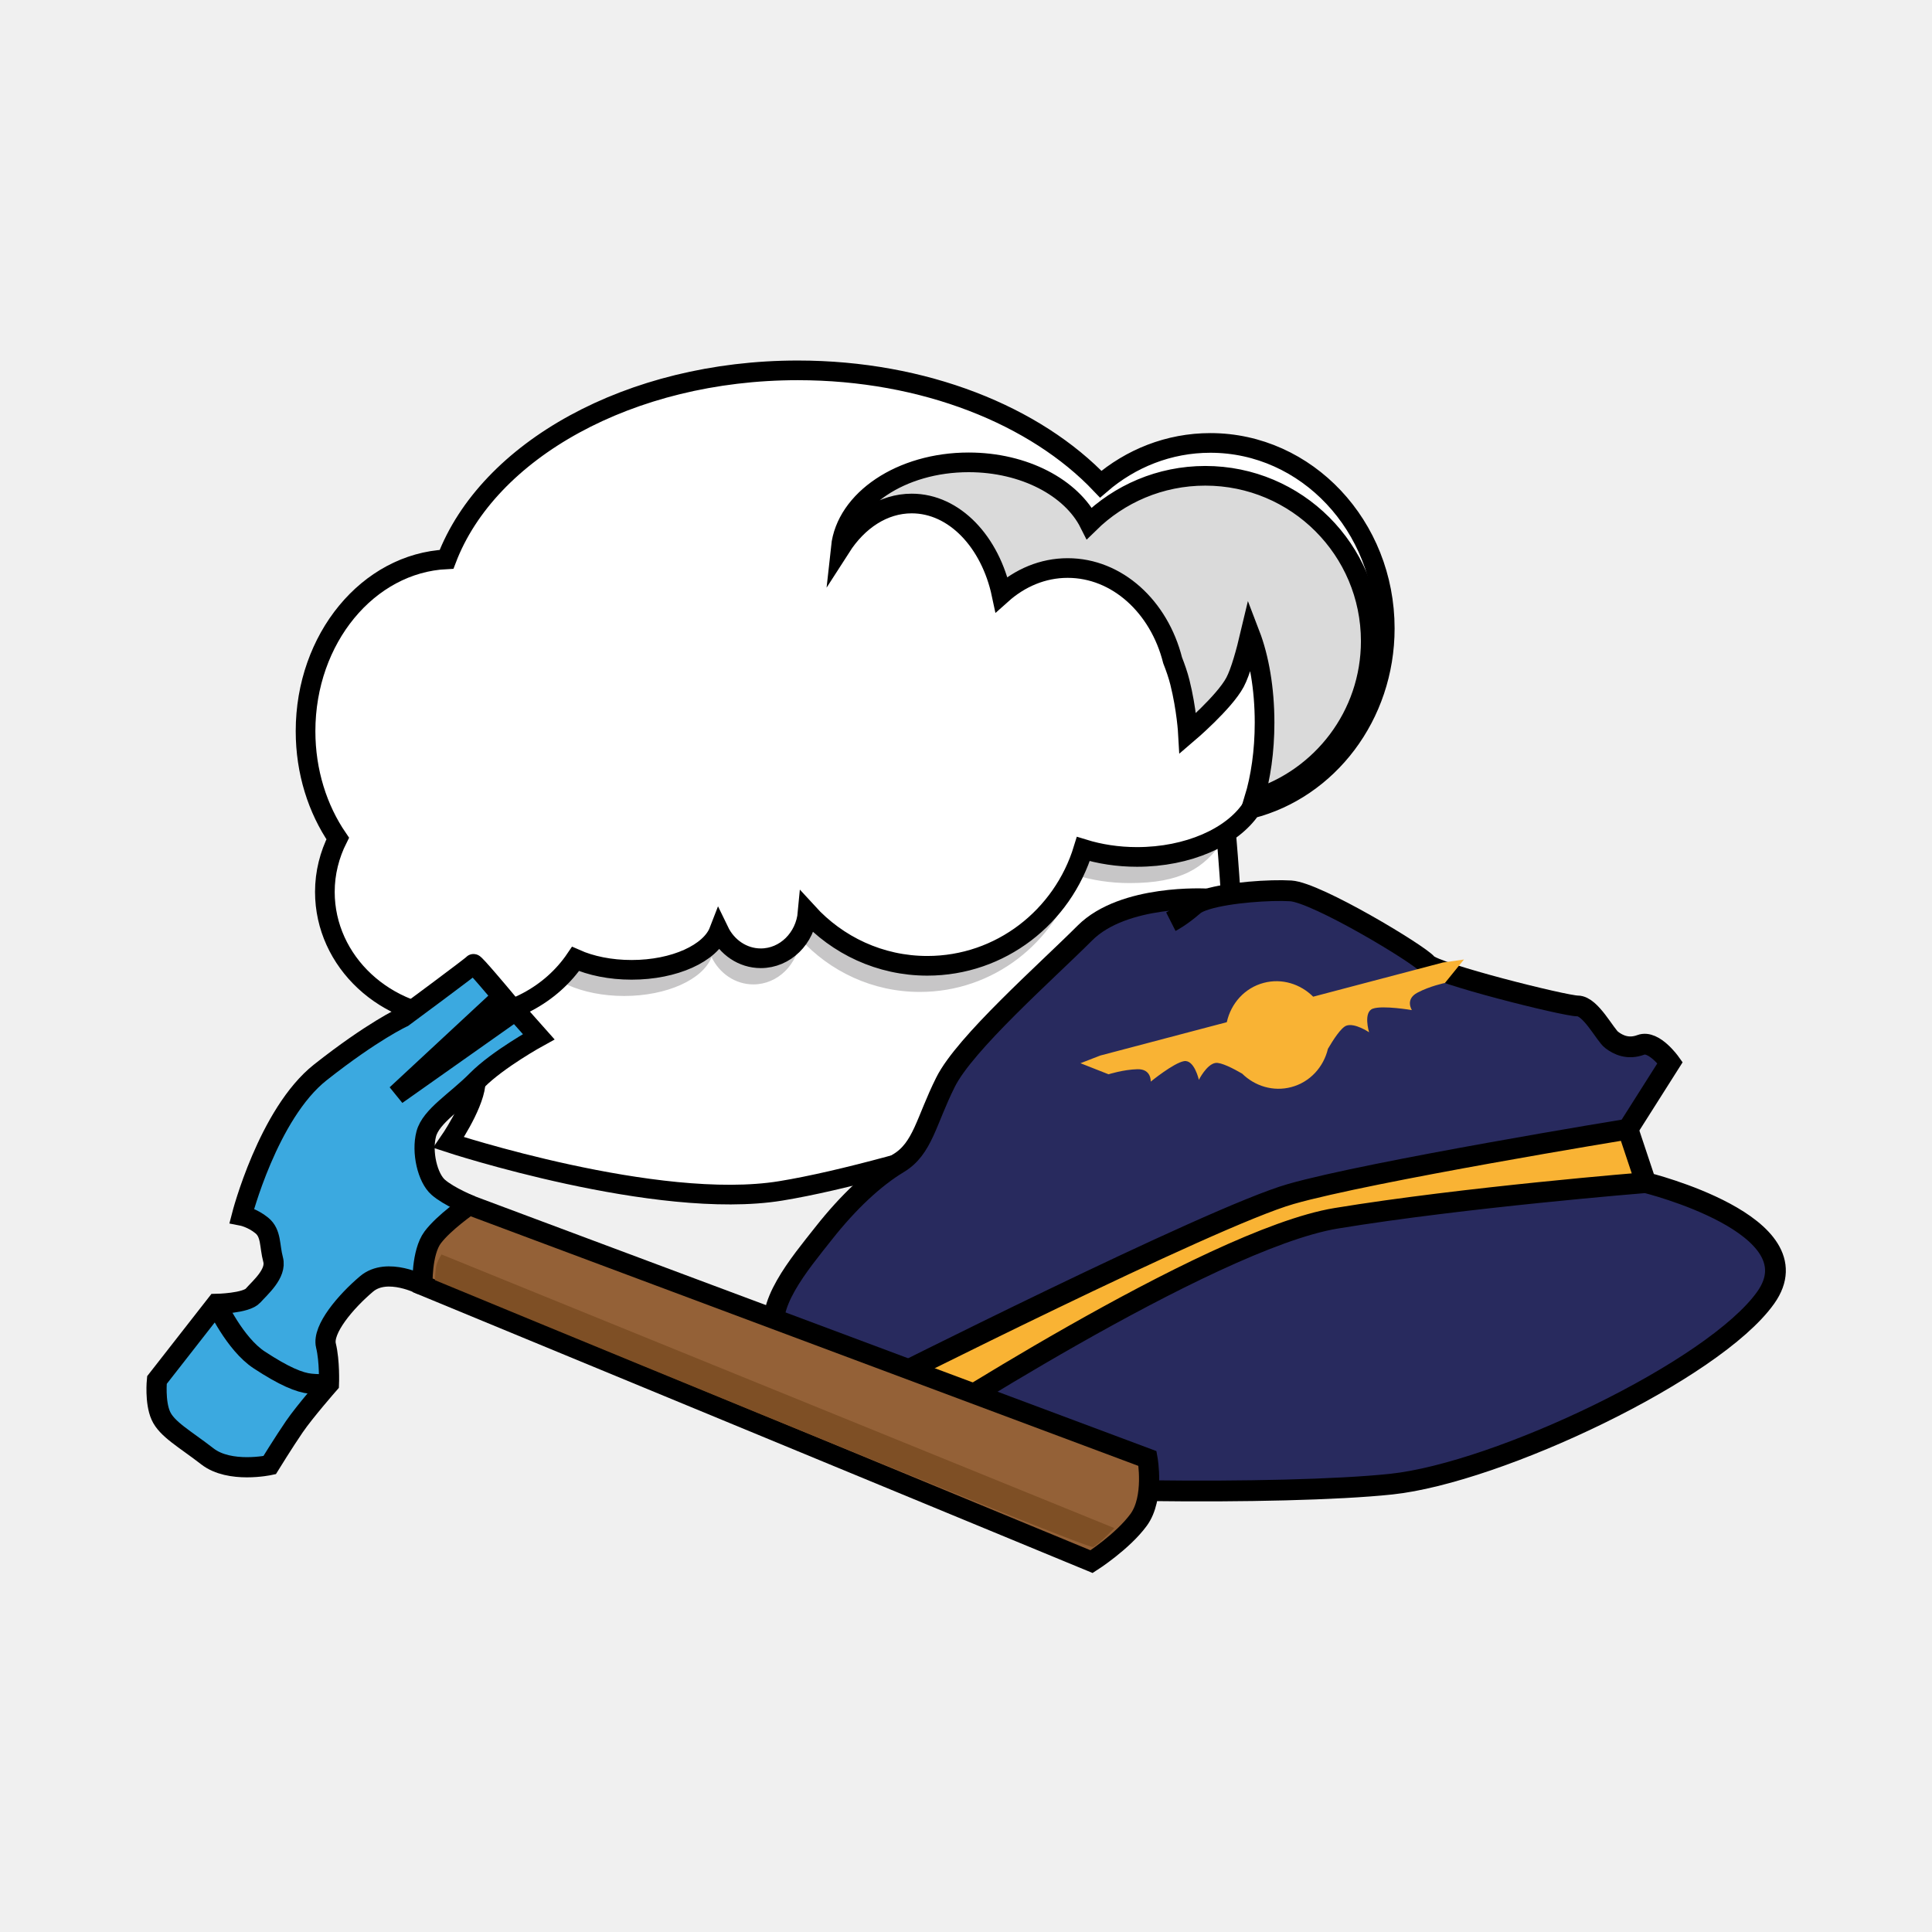
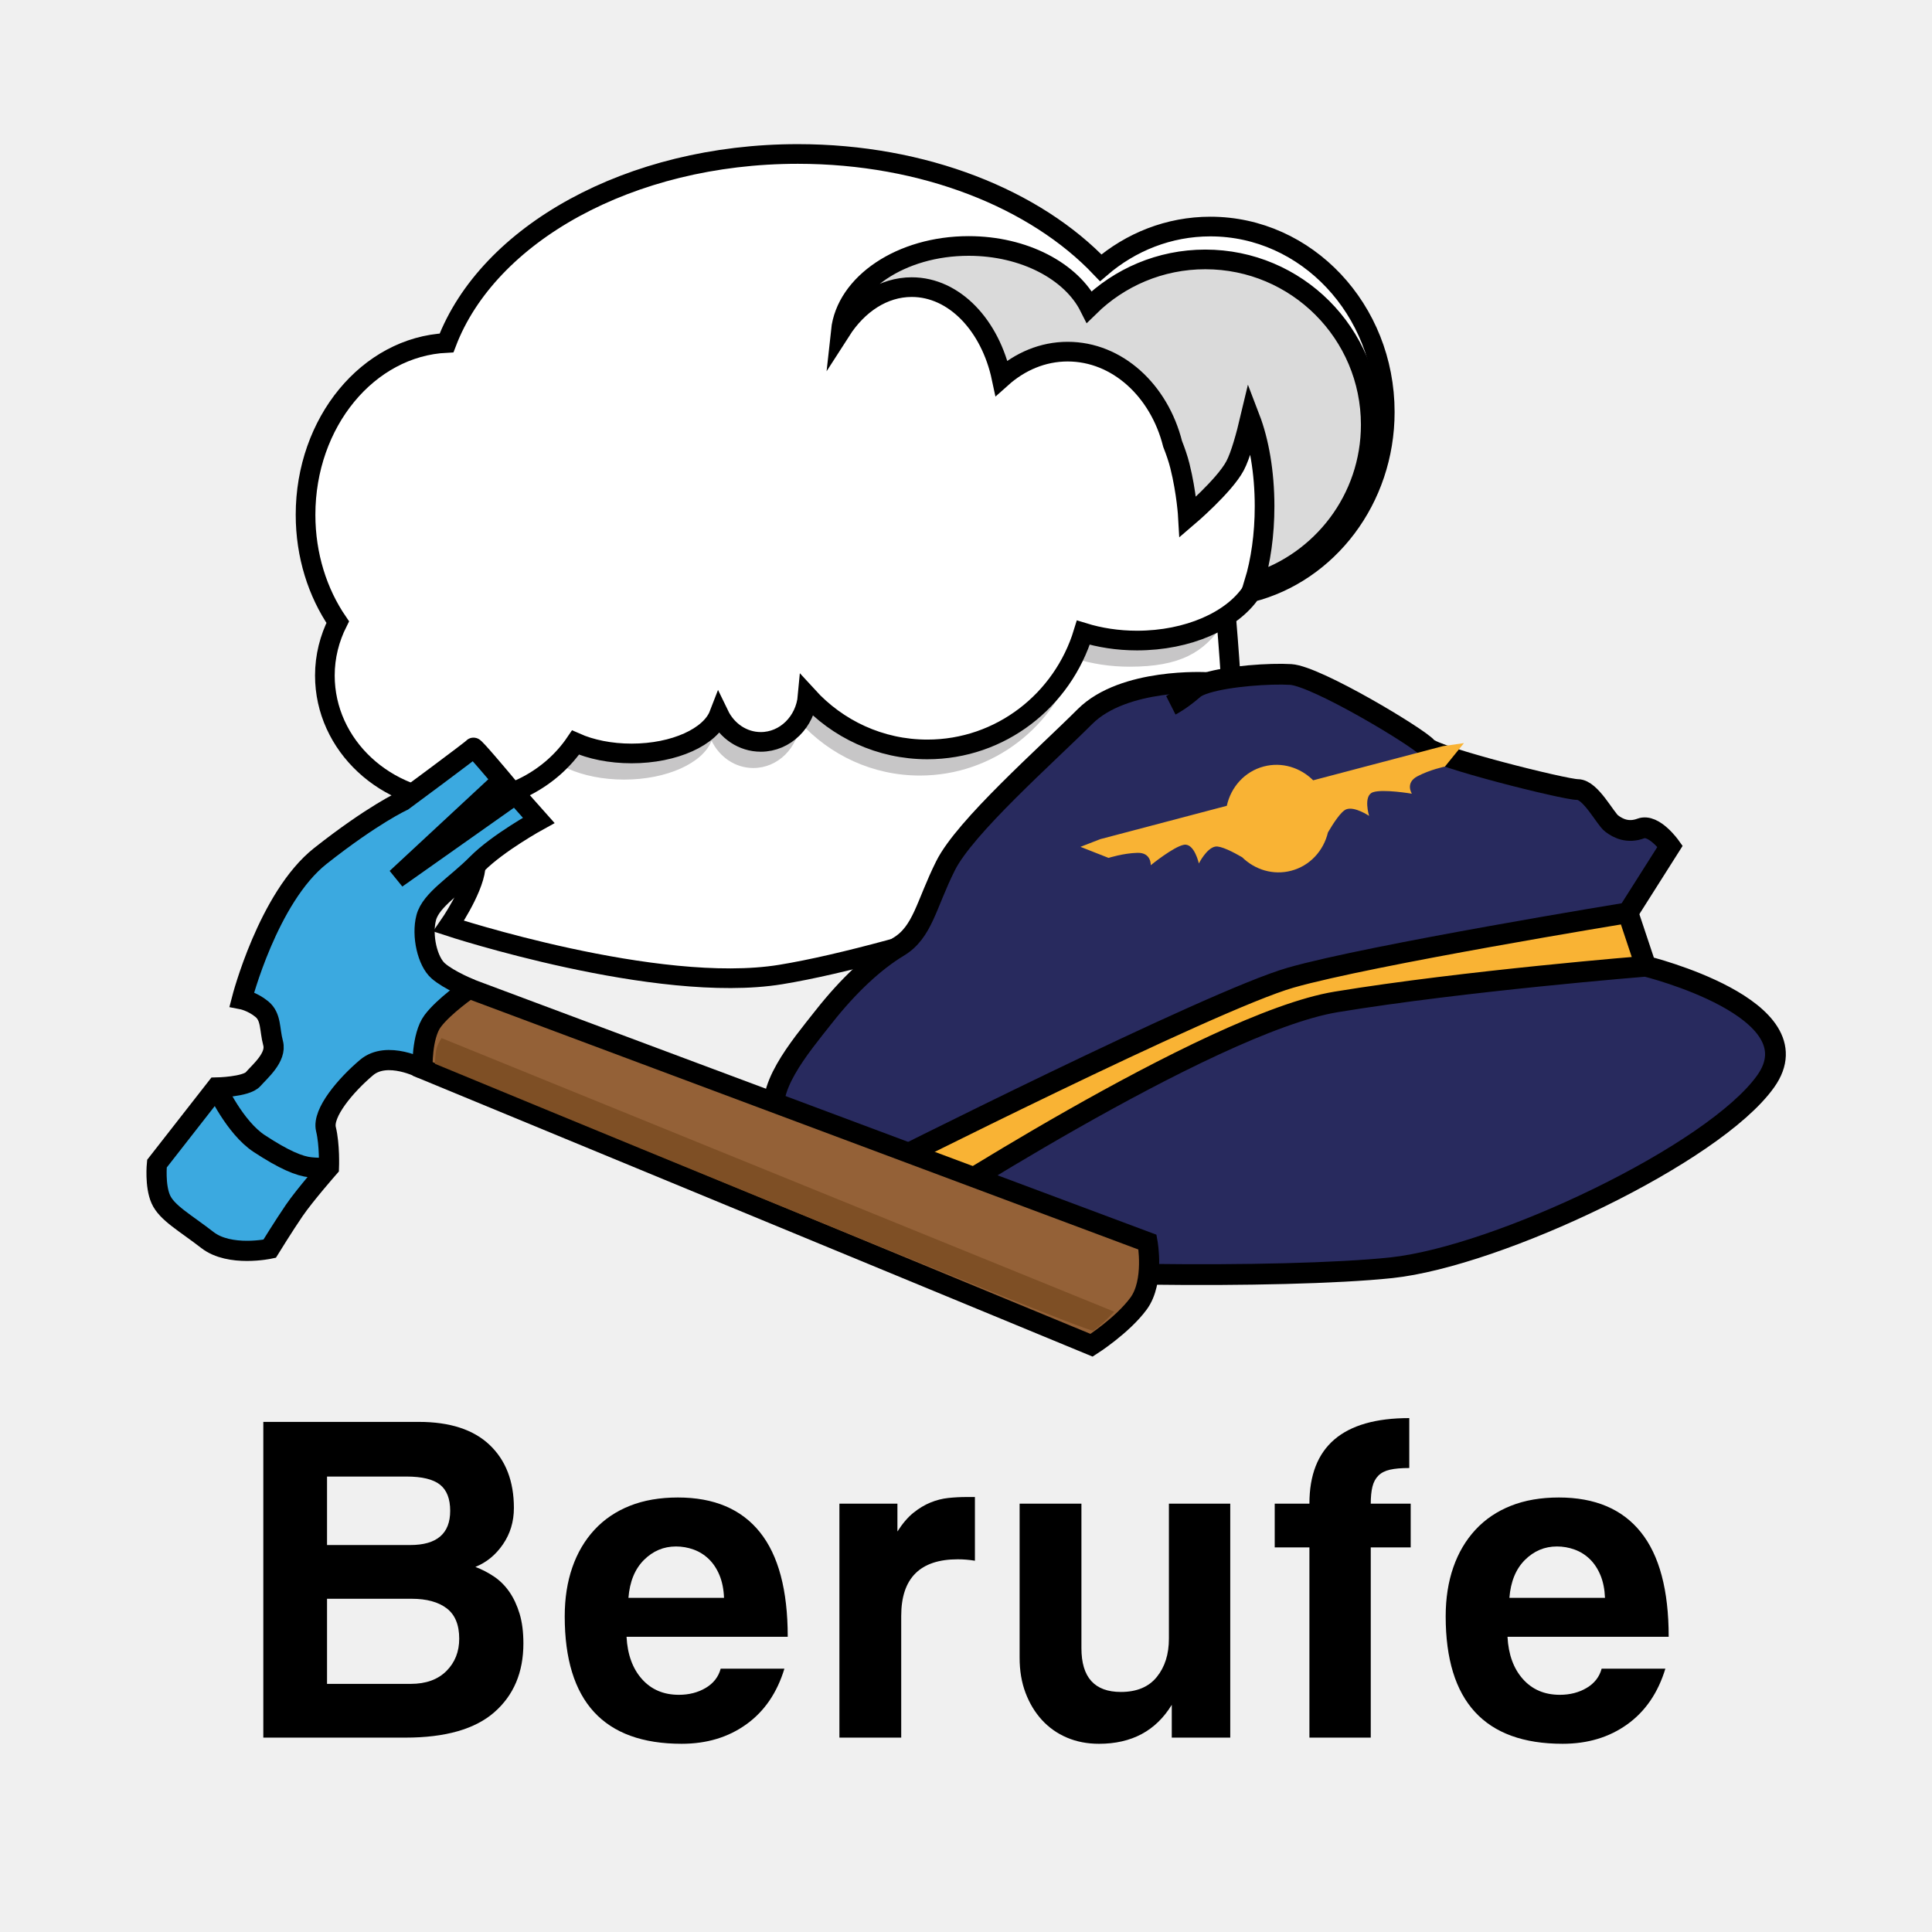
<svg xmlns="http://www.w3.org/2000/svg" version="1.1" id="Calque_1" x="0px" y="0px" width="250px" height="250px" viewBox="0 0 250 250" enable-background="new 0 0 250 250" xml:space="preserve">
  <g>
    <g>
-       <path fill="#FFFFFF" stroke="#000000" stroke-width="2.544" stroke-miterlimit="10" d="M61.186,128.186    c0,0,0.695,9.215,0.346,12.176c-0.346,2.955-3.478,7.477-3.478,7.477s26.959,8.871,42.96,6.262    c16.005-2.609,46.095-13.217,50.442-14.955c4.348-1.744,10.514-3.613,11.907-4.139c1.391-0.521,3.695,1.232,3.695,1.232    l-7.13-12.699c0,0-0.35-2.59-0.698-8.156c-0.346-5.566-1.167-14.506-1.167-14.506L82.23,115.488L61.186,128.186z" />
-       <path fill="#C7C6C7" d="M155.654,60.697c-5.374,0-10.308,2-14.184,5.336c-8.43-8.875-22.834-14.73-39.194-14.73    c-21.781,0-40.102,10.375-45.458,24.453c-10.147,0.49,14.57,50.246,16.691,51.717c1.985,0.879,4.506,1.406,7.254,1.406    c5.564,0,10.205-2.158,11.314-5.029c1.011,2.096,3.05,3.531,5.405,3.531c3.165,0,5.764-2.59,6.059-5.896    c3.858,4.225,9.369,6.871,15.486,6.871c9.495,0,17.523-6.357,20.189-15.111c2.107,0.65,4.456,1.025,6.947,1.025    c6.617,0,9.658-1.881,12.13-5.551C156,98.002,168.117,60.697,155.654,60.697z" />
-       <path fill="#FFFFFF" stroke="#000000" stroke-width="2.544" stroke-miterlimit="10" d="M179.189,81.313    c0-13.252-10.105-23.998-22.569-23.998c-5.375,0-10.311,2.002-14.185,5.336c-8.431-8.877-22.833-14.727-39.193-14.727    c-21.785,0-40.104,10.373-45.458,24.451c-10.15,0.49-18.246,10.258-18.246,22.238c0,5.256,1.559,10.082,4.163,13.887    c-1.057,2.104-1.663,4.438-1.663,6.908c0,9.029,7.866,16.35,17.568,16.35c6.271,0,11.759-3.068,14.869-7.67    c1.982,0.883,4.504,1.408,7.254,1.408c5.564,0,10.206-2.156,11.313-5.025c1.012,2.094,3.05,3.529,5.406,3.529    c3.165,0,5.763-2.592,6.06-5.896c3.857,4.223,9.369,6.871,15.487,6.871c9.492,0,17.518-6.357,20.188-15.113    c2.104,0.65,4.454,1.025,6.945,1.025c6.616,0,12.295-2.572,14.766-6.242C171.813,102.117,179.189,92.631,179.189,81.313z" />
-       <path fill="#DADADA" stroke="#000000" stroke-width="2.544" stroke-miterlimit="10" d="M155.966,61.568    c-5.846,0-11.142,2.344-15.007,6.139c-2.308-4.592-8.417-7.879-15.614-7.879c-8.737,0-15.883,4.842-16.544,10.986    c2.219-3.461,5.502-5.66,9.177-5.66c5.529,0,10.181,4.973,11.62,11.754c2.379-2.129,5.337-3.406,8.555-3.406    c6.424,0,11.842,5.037,13.582,11.938c0.374,0.953,0.715,1.934,0.942,2.848c0.87,3.479,1.044,6.609,1.044,6.609    s4.696-4.004,6.088-6.609c0.718-1.344,1.428-3.967,1.958-6.207c1.155,3.008,1.868,7.014,1.868,11.426    c0,3.703-0.503,7.117-1.35,9.9c8.739-2.695,15.09-10.83,15.09-20.447C177.373,71.146,167.787,61.568,155.966,61.568z" />
+       <path fill="#FFFFFF" stroke="#000000" stroke-width="2.544" stroke-miterlimit="10" d="M61.186,100.186    c0,0,0.695,9.215,0.346,12.176c-0.346,2.955-3.478,7.478-3.478,7.478s26.959,8.871,42.96,6.263    c16.005-2.609,46.095-13.218,50.442-14.955c4.349-1.744,10.515-3.613,11.907-4.14c1.391-0.521,3.695,1.231,3.695,1.231    l-7.131-12.698c0,0-0.35-2.59-0.697-8.156c-0.347-5.566-1.168-14.506-1.168-14.506L82.23,87.488L61.186,100.186z" />
+       <path fill="#C7C6C7" d="M155.654,32.697c-5.375,0-10.309,2-14.184,5.336c-8.431-8.875-22.834-14.73-39.195-14.73    c-21.781,0-40.102,10.375-45.458,24.453c-10.147,0.49,14.57,50.246,16.691,51.717c1.985,0.879,4.506,1.406,7.254,1.406    c5.564,0,10.205-2.158,11.314-5.029c1.011,2.095,3.05,3.531,5.405,3.531c3.165,0,5.764-2.59,6.059-5.896    c3.858,4.225,9.369,6.871,15.486,6.871c9.495,0,17.523-6.356,20.189-15.11c2.106,0.65,4.456,1.025,6.947,1.025    c6.616,0,9.657-1.881,12.13-5.551C156,70.002,168.117,32.697,155.654,32.697z" />
+       <path fill="#FFFFFF" stroke="#000000" stroke-width="2.544" stroke-miterlimit="10" d="M179.189,53.313    c0-13.252-10.105-23.998-22.569-23.998c-5.375,0-10.312,2.002-14.185,5.336c-8.432-8.877-22.833-14.727-39.193-14.727    c-21.785,0-40.104,10.373-45.458,24.451c-10.15,0.49-18.246,10.258-18.246,22.238c0,5.256,1.559,10.082,4.163,13.887    c-1.057,2.104-1.663,4.438-1.663,6.908c0,9.029,7.866,16.35,17.568,16.35c6.271,0,11.759-3.068,14.869-7.67    c1.982,0.883,4.504,1.408,7.254,1.408c5.564,0,10.206-2.156,11.313-5.025C94.054,94.565,96.092,96,98.448,96    c3.165,0,5.763-2.592,6.06-5.896c3.857,4.223,9.369,6.871,15.487,6.871c9.491,0,17.519-6.357,20.188-15.113    c2.104,0.65,4.453,1.025,6.944,1.025c6.616,0,12.295-2.572,14.767-6.242C171.813,74.117,179.189,64.631,179.189,53.313z" />
+       <path fill="#DADADA" stroke="#000000" stroke-width="2.544" stroke-miterlimit="10" d="M155.966,33.568    c-5.846,0-11.142,2.344-15.007,6.139c-2.309-4.592-8.417-7.879-15.614-7.879c-8.737,0-15.883,4.842-16.544,10.986    c2.219-3.461,5.502-5.66,9.177-5.66c5.529,0,10.181,4.973,11.62,11.754c2.379-2.129,5.338-3.406,8.555-3.406    c6.425,0,11.843,5.037,13.582,11.938c0.375,0.953,0.716,1.934,0.943,2.848c0.869,3.479,1.043,6.609,1.043,6.609    s4.696-4.004,6.088-6.609c0.719-1.344,1.428-3.967,1.959-6.207c1.154,3.008,1.867,7.014,1.867,11.426    c0,3.703-0.503,7.117-1.35,9.9c8.738-2.695,15.09-10.83,15.09-20.447C177.373,43.146,167.787,33.568,155.966,33.568z" />
    </g>
    <g id="mütze_1_">
      <g id="XMLID_25_">
        <g>
-           <path fill="#282A5E" d="M212.963,153.029c0,0,22.231,5.461,15.517,14.891c-6.711,9.441-34.605,22.652-48.449,24.127      c-13.841,1.469-50.064,1.07-55.792-0.838c-2.514-0.844-7.128-5.242-7.128-5.242s39.222-25.594,55.787-28.32      C189.466,154.92,212.963,153.029,212.963,153.029z" />
-           <path fill="#282A5E" d="M156.14,116.369c2.917-0.891,8.225-1.25,10.888-1.09c3.349,0.211,16.57,8.176,17.618,9.441      c1.052,1.252,17.824,5.449,19.505,5.449s3.561,3.781,4.41,4.406c0.833,0.629,2.095,1.252,3.768,0.629      c1.681-0.629,3.778,2.305,3.778,2.305l-5.451,8.6c0,0-33.354,5.457-43.628,8.396c-10.273,2.93-53.91,24.957-53.91,24.957      s-3.974-2.311-6.494-1.682c-2.514,0.637-4.198-0.629-6.088-4.613c-1.891-3.98,2.938-9.643,6.088-13.631      c3.145-3.99,6.494-7.133,9.641-9.023c3.151-1.891,3.569-5.453,6.089-10.482c2.513-5.041,13.001-14.268,18.034-19.303      c5.03-5.029,15.738-4.406,15.738-4.406L156.14,116.369z" />
-           <path fill="#F9B334" d="M210.656,146.109l2.307,6.92c0,0-23.497,1.891-40.065,4.617c-16.565,2.727-55.787,28.32-55.787,28.32      l-3.994-6.504c0,0,43.631-22.027,53.91-24.957C177.302,151.566,210.656,146.109,210.656,146.109z" />
+           <path fill="#282A5E" d="M212.963,125.029c0,0,22.23,5.461,15.518,14.891c-6.711,9.441-34.605,22.652-48.449,24.127      c-13.842,1.469-50.064,1.07-55.792-0.838c-2.514-0.844-7.128-5.242-7.128-5.242s39.222-25.594,55.788-28.32      C189.466,126.92,212.963,125.029,212.963,125.029z" />
+           <path fill="#282A5E" d="M156.141,88.369c2.916-0.891,8.225-1.25,10.887-1.09c3.35,0.211,16.57,8.176,17.619,9.441      c1.051,1.252,17.824,5.449,19.504,5.449c1.682,0,3.562,3.781,4.41,4.406c0.834,0.629,2.096,1.252,3.769,0.629      c1.681-0.629,3.778,2.305,3.778,2.305l-5.451,8.601c0,0-33.354,5.457-43.629,8.396c-10.272,2.931-53.909,24.957-53.909,24.957      s-3.974-2.312-6.494-1.683c-2.514,0.638-4.198-0.629-6.088-4.612c-1.891-3.979,2.938-9.644,6.088-13.631      c3.145-3.99,6.494-7.134,9.641-9.022c3.151-1.892,3.569-5.453,6.089-10.482c2.513-5.041,13.001-14.268,18.035-19.303      c5.029-5.029,15.737-4.406,15.737-4.406L156.141,88.369z" />
+           <path fill="#F9B334" d="M210.656,118.109l2.307,6.92c0,0-23.497,1.891-40.064,4.617c-16.565,2.727-55.788,28.319-55.788,28.319      l-3.994-6.504c0,0,43.631-22.026,53.91-24.957C177.303,123.566,210.656,118.109,210.656,118.109z" />
        </g>
        <g>
-           <path fill="none" stroke="#000000" stroke-width="2.688" stroke-miterlimit="10" d="M212.963,153.029l-2.307-6.92      c0,0-33.354,5.457-43.628,8.396c-10.278,2.93-53.91,24.957-53.91,24.957l3.994,6.504c0,0,39.222-25.594,55.787-28.32      C189.466,154.92,212.963,153.029,212.963,153.029s22.231,5.461,15.517,14.891c-6.711,9.441-34.605,22.652-48.449,24.127      c-13.841,1.469-50.064,1.07-55.792-0.838c-2.514-0.844-7.128-5.242-7.128-5.242" />
-           <path fill="none" stroke="#000000" stroke-width="2.688" stroke-miterlimit="10" d="M210.656,146.109l5.451-8.6      c0,0-2.097-2.934-3.778-2.305c-1.673,0.623-2.936,0-3.768-0.629c-0.849-0.625-2.728-4.406-4.41-4.406      s-18.453-4.197-19.509-5.449c-1.045-1.266-14.266-9.23-17.618-9.441c-2.66-0.16-7.968,0.199-10.884,1.09      c-0.757,0.229-1.358,0.492-1.701,0.803c-1.679,1.459-2.932,2.094-2.932,2.094" />
-           <path fill="none" stroke="#000000" stroke-width="2.688" stroke-miterlimit="10" d="M156.126,116.322      c0,0-10.708-0.623-15.738,4.406c-5.033,5.035-15.521,14.262-18.037,19.303c-2.517,5.029-2.938,8.592-6.088,10.482      c-3.145,1.891-6.494,5.033-9.639,9.021c-3.15,3.99-7.979,9.652-6.088,13.633c1.891,3.984,3.575,5.25,6.088,4.613      c2.516-0.629,6.494,1.682,6.494,1.682" />
+           <path fill="none" stroke="#000000" stroke-width="2.688" stroke-miterlimit="10" d="M212.963,125.029l-2.307-6.92      c0,0-33.354,5.457-43.629,8.396c-10.277,2.931-53.909,24.957-53.909,24.957l3.994,6.504c0,0,39.222-25.594,55.787-28.319      C189.466,126.92,212.963,125.029,212.963,125.029s22.23,5.461,15.518,14.891c-6.711,9.441-34.605,22.652-48.449,24.127      c-13.842,1.469-50.064,1.07-55.792-0.838c-2.514-0.844-7.128-5.242-7.128-5.242" />
+           <path fill="none" stroke="#000000" stroke-width="2.688" stroke-miterlimit="10" d="M210.656,118.109l5.451-8.601      c0,0-2.098-2.934-3.778-2.305c-1.673,0.623-2.937,0-3.769-0.629c-0.849-0.625-2.728-4.406-4.41-4.406      c-1.682,0-18.453-4.196-19.508-5.449c-1.045-1.266-14.267-9.23-17.619-9.441c-2.66-0.16-7.967,0.199-10.883,1.09      c-0.758,0.229-1.358,0.492-1.701,0.803c-1.68,1.459-2.933,2.094-2.933,2.094" />
+           <path fill="none" stroke="#000000" stroke-width="2.688" stroke-miterlimit="10" d="M156.126,88.322      c0,0-10.708-0.623-15.737,4.406c-5.033,5.036-15.521,14.262-18.038,19.303c-2.517,5.029-2.938,8.592-6.088,10.482      c-3.145,1.891-6.494,5.032-9.639,9.021c-3.15,3.989-7.979,9.651-6.088,13.633c1.891,3.983,3.575,5.25,6.088,4.612      c2.516-0.629,6.494,1.683,6.494,1.683" />
        </g>
      </g>
-       <path fill="#F9B334" d="M186.715,124.547l-16.791,4.424c-1.648-1.643-4.043-2.41-6.395-1.789c-2.48,0.652-4.25,2.67-4.781,5.088    l-16.375,4.316l-2.561,0.994l3.635,1.432c0,0,1.899-0.609,3.732-0.656c1.833-0.049,1.725,1.605,1.725,1.605    s2.947-2.402,4.294-2.646c1.345-0.246,1.935,2.416,1.935,2.416s0.995-1.992,2.139-2.184c0.703-0.121,2.329,0.723,3.462,1.381    c1.648,1.617,4.021,2.357,6.35,1.744c2.437-0.641,4.188-2.598,4.75-4.957c0.667-1.139,1.695-2.744,2.384-2.994    c1.095-0.398,2.941,0.855,2.941,0.855s-0.797-2.611,0.494-3.059c1.292-0.451,5.044,0.189,5.044,0.189s-0.912-1.387,0.708-2.25    c1.616-0.859,3.572-1.262,3.572-1.262l2.457-3.033L186.715,124.547z" />
+       <path fill="#F9B334" d="M186.715,96.547l-16.791,4.424c-1.648-1.643-4.043-2.41-6.395-1.789c-2.48,0.652-4.25,2.67-4.781,5.088    l-16.375,4.316l-2.561,0.994l3.635,1.432c0,0,1.898-0.609,3.732-0.656c1.832-0.049,1.725,1.605,1.725,1.605    s2.947-2.402,4.293-2.646c1.346-0.246,1.936,2.416,1.936,2.416s0.995-1.992,2.139-2.184c0.703-0.121,2.33,0.723,3.463,1.381    c1.647,1.617,4.021,2.357,6.35,1.744c2.438-0.641,4.188-2.598,4.75-4.957c0.667-1.139,1.695-2.744,2.384-2.994    c1.095-0.398,2.941,0.855,2.941,0.855s-0.798-2.611,0.493-3.059c1.293-0.451,5.045,0.188,5.045,0.188s-0.912-1.388,0.707-2.25    c1.617-0.858,3.572-1.263,3.572-1.263l2.457-3.032L186.715,96.547z" />
    </g>
    <g id="hammer_1_">
-       <path fill="#3BA9E0" stroke="#000000" stroke-width="2.612" stroke-miterlimit="10" d="M54.667,166.305    c0,0-4.558-2.434-7.239-0.162c-2.687,2.271-5.752,5.877-5.252,7.957c0.506,2.072,0.389,4.973,0.389,4.973    s-3.113,3.551-4.478,5.543c-1.363,1.994-3.198,4.969-3.198,4.969s-5.164,1.115-8.054-1.131c-2.894-2.246-5.247-3.508-6.03-5.277    c-0.785-1.766-0.497-4.6-0.497-4.6l7.698-9.852c0,0,3.856-0.066,4.748-1.084c0.887-1.01,3.07-2.84,2.586-4.65    c-0.484-1.805-0.215-3.391-1.458-4.412c-1.241-1.02-2.59-1.279-2.59-1.279s3.392-13.195,10.168-18.543    c6.78-5.352,10.677-7.131,10.677-7.131s9.056-6.693,9.126-6.871c0.07-0.172,3.725,4.193,3.725,4.193L51.31,141.652l15.399-10.873    l2.999,3.375c0,0-5.262,2.889-7.974,5.627c-2.71,2.744-5.97,4.627-6.58,6.961c-0.613,2.334,0.16,5.682,1.56,6.896    c1.399,1.225,4.283,2.385,4.283,2.385" />
-       <path fill="#946137" stroke="#000000" stroke-width="2.612" stroke-miterlimit="10" d="M60.717,155.922l87.769,32.811    c0,0,0.935,5.1-1.154,7.945c-2.089,2.844-6.083,5.398-6.083,5.398l-86.583-35.771c0,0-0.133-4.234,1.32-6.182    C57.443,158.174,60.717,155.922,60.717,155.922z" />
-       <path fill="none" stroke="#000000" stroke-width="2.612" stroke-miterlimit="10" d="M28.005,168.725c0,0,2.363,5.178,5.557,7.262    c3.193,2.09,5.16,2.92,6.634,3.064s2.369,0.021,2.369,0.021" />
-       <path fill="#7E4F25" d="M57.138,162.328l87.054,35.406c0,0-1.957,2.076-2.751,2.445c-0.793,0.365-85.153-34.523-85.153-34.523    s0.026-1.479,0.24-2.121C56.749,162.9,57.138,162.328,57.138,162.328z" />
+       <path fill="#3BA9E0" stroke="#000000" stroke-width="2.612" stroke-miterlimit="10" d="M54.667,138.305    c0,0-4.558-2.434-7.239-0.162c-2.687,2.271-5.752,5.877-5.252,7.957c0.506,2.072,0.389,4.973,0.389,4.973    s-3.113,3.552-4.478,5.544c-1.363,1.993-3.198,4.969-3.198,4.969s-5.164,1.115-8.054-1.131c-2.894-2.246-5.247-3.509-6.03-5.276    c-0.785-1.767-0.497-4.601-0.497-4.601l7.698-9.853c0,0,3.856-0.065,4.748-1.084c0.887-1.01,3.07-2.84,2.586-4.649    c-0.484-1.806-0.215-3.392-1.458-4.412c-1.241-1.021-2.59-1.279-2.59-1.279s3.392-13.194,10.168-18.543    c6.78-5.353,10.677-7.131,10.677-7.131s9.056-6.693,9.126-6.871c0.07-0.172,3.725,4.192,3.725,4.192L51.31,113.652l15.399-10.873    l2.999,3.375c0,0-5.262,2.889-7.974,5.627c-2.71,2.744-5.97,4.627-6.58,6.961c-0.613,2.334,0.16,5.682,1.56,6.896    c1.399,1.225,4.283,2.385,4.283,2.385" />
+       <path fill="#946137" stroke="#000000" stroke-width="2.612" stroke-miterlimit="10" d="M60.717,127.922l87.77,32.811    c0,0,0.935,5.101-1.154,7.945c-2.089,2.844-6.083,5.398-6.083,5.398l-86.583-35.771c0,0-0.133-4.234,1.32-6.182    C57.443,130.174,60.717,127.922,60.717,127.922z" />
+       <path fill="none" stroke="#000000" stroke-width="2.612" stroke-miterlimit="10" d="M28.005,140.725c0,0,2.363,5.178,5.557,7.262    c3.193,2.091,5.16,2.92,6.634,3.064c1.474,0.145,2.369,0.021,2.369,0.021" />
+       <path fill="#7E4F25" d="M57.138,134.328l87.053,35.406c0,0-1.957,2.076-2.75,2.445c-0.793,0.364-85.153-34.523-85.153-34.523    s0.026-1.479,0.24-2.121C56.749,134.9,57.138,134.328,57.138,134.328z" />
    </g>
  </g>
+   <g>
+     <path d="M34.073,224.846v-40.854h20.119c4.021,0,7.076,0.995,9.168,2.983c2.091,1.99,3.138,4.707,3.138,8.152   c0,1.765-0.472,3.334-1.415,4.707c-0.944,1.375-2.133,2.349-3.569,2.923c0.861,0.329,1.671,0.749,2.43,1.262   c0.759,0.514,1.415,1.169,1.969,1.969c0.553,0.8,0.994,1.744,1.323,2.83c0.328,1.088,0.491,2.37,0.491,3.845   c0,3.733-1.251,6.698-3.752,8.892c-2.503,2.194-6.338,3.292-11.506,3.292H34.073z M42.318,191.066v8.86h10.768   c3.445,0,5.168-1.478,5.168-4.43c0-1.559-0.441-2.687-1.323-3.385c-0.883-0.696-2.329-1.046-4.338-1.046H42.318z M53.147,217.893   c1.969,0,3.507-0.555,4.615-1.66c1.107-1.108,1.661-2.502,1.661-4.185c0-1.805-0.544-3.116-1.63-3.938   c-1.087-0.82-2.595-1.23-4.522-1.23H42.318v11.013H53.147z" />
+     <path d="M81.074,211.802c0.123,2.298,0.789,4.123,1.999,5.476c1.209,1.354,2.799,2.03,4.769,2.03c1.313,0,2.471-0.297,3.476-0.892   c1.004-0.595,1.651-1.425,1.938-2.491h8.245c-0.945,3.116-2.584,5.517-4.922,7.198c-2.339,1.683-5.128,2.522-8.368,2.522   c-10.091,0-15.136-5.496-15.136-16.489c0-2.339,0.328-4.45,0.984-6.338c0.656-1.887,1.61-3.507,2.861-4.861   c1.251-1.353,2.778-2.388,4.584-3.106c1.805-0.718,3.876-1.076,6.215-1.076c4.675,0,8.214,1.497,10.613,4.492   c2.4,2.993,3.6,7.505,3.6,13.535H81.074z M93.687,206.757c-0.042-1.108-0.237-2.082-0.584-2.923   c-0.349-0.84-0.81-1.539-1.385-2.093c-0.575-0.553-1.23-0.963-1.969-1.23c-0.738-0.267-1.498-0.399-2.276-0.399   c-1.6,0-2.984,0.584-4.153,1.753c-1.169,1.17-1.836,2.8-2,4.893H93.687z" />
+     <path d="M108.619,224.846v-30.271h7.507v3.602c0.656-1.031,1.343-1.839,2.061-2.418c0.717-0.578,1.455-1.022,2.215-1.333   c0.758-0.308,1.527-0.505,2.307-0.589c0.779-0.082,1.579-0.124,2.4-0.124h1.045v8.245c-0.737-0.123-1.476-0.185-2.215-0.185   c-4.881,0-7.322,2.441-7.322,7.321v15.752H108.619z" />
+     <path d="M151.626,224.846v-4.245c-2.052,3.363-5.188,5.045-9.414,5.045c-1.518,0-2.901-0.267-4.152-0.8   c-1.252-0.533-2.329-1.293-3.231-2.277s-1.608-2.152-2.122-3.507s-0.769-2.87-0.769-4.554v-19.934h7.998v18.704   c0,3.773,1.702,5.66,5.106,5.66c2.052,0,3.601-0.646,4.646-1.938c1.046-1.291,1.568-2.942,1.568-4.952v-17.474h7.938v30.271   H151.626z" />
+     <path d="M169.438,224.846v-24.611h-4.491v-5.66h4.491c0-7.384,4.309-11.075,12.922-11.075v6.46c-1.027,0-1.856,0.072-2.492,0.216   c-0.637,0.144-1.139,0.4-1.508,0.769c-0.368,0.369-0.626,0.853-0.77,1.446c-0.145,0.595-0.215,1.322-0.215,2.185h5.168v5.66h-5.168   v24.611H169.438z" />
+     <path d="M195.07,211.802c0.122,2.298,0.788,4.123,1.999,5.476c1.209,1.354,2.8,2.03,4.769,2.03c1.313,0,2.471-0.297,3.476-0.892   c1.004-0.595,1.651-1.425,1.938-2.491h8.245c-0.944,3.116-2.584,5.517-4.921,7.198c-2.339,1.683-5.128,2.522-8.369,2.522   c-10.09,0-15.136-5.496-15.136-16.489c0-2.339,0.329-4.45,0.985-6.338c0.655-1.887,1.608-3.507,2.861-4.861   c1.25-1.353,2.778-2.388,4.584-3.106c1.804-0.718,3.875-1.076,6.214-1.076c4.675,0,8.213,1.497,10.612,4.492   c2.4,2.993,3.6,7.505,3.6,13.535H195.07z M207.684,206.757c-0.043-1.108-0.237-2.082-0.585-2.923   c-0.35-0.84-0.811-1.539-1.384-2.093c-0.575-0.553-1.23-0.963-1.971-1.23c-0.738-0.267-1.497-0.399-2.275-0.399   c-1.6,0-2.984,0.584-4.154,1.753c-1.168,1.17-1.835,2.8-1.999,4.893H207.684z" />
+   </g>
</svg>
